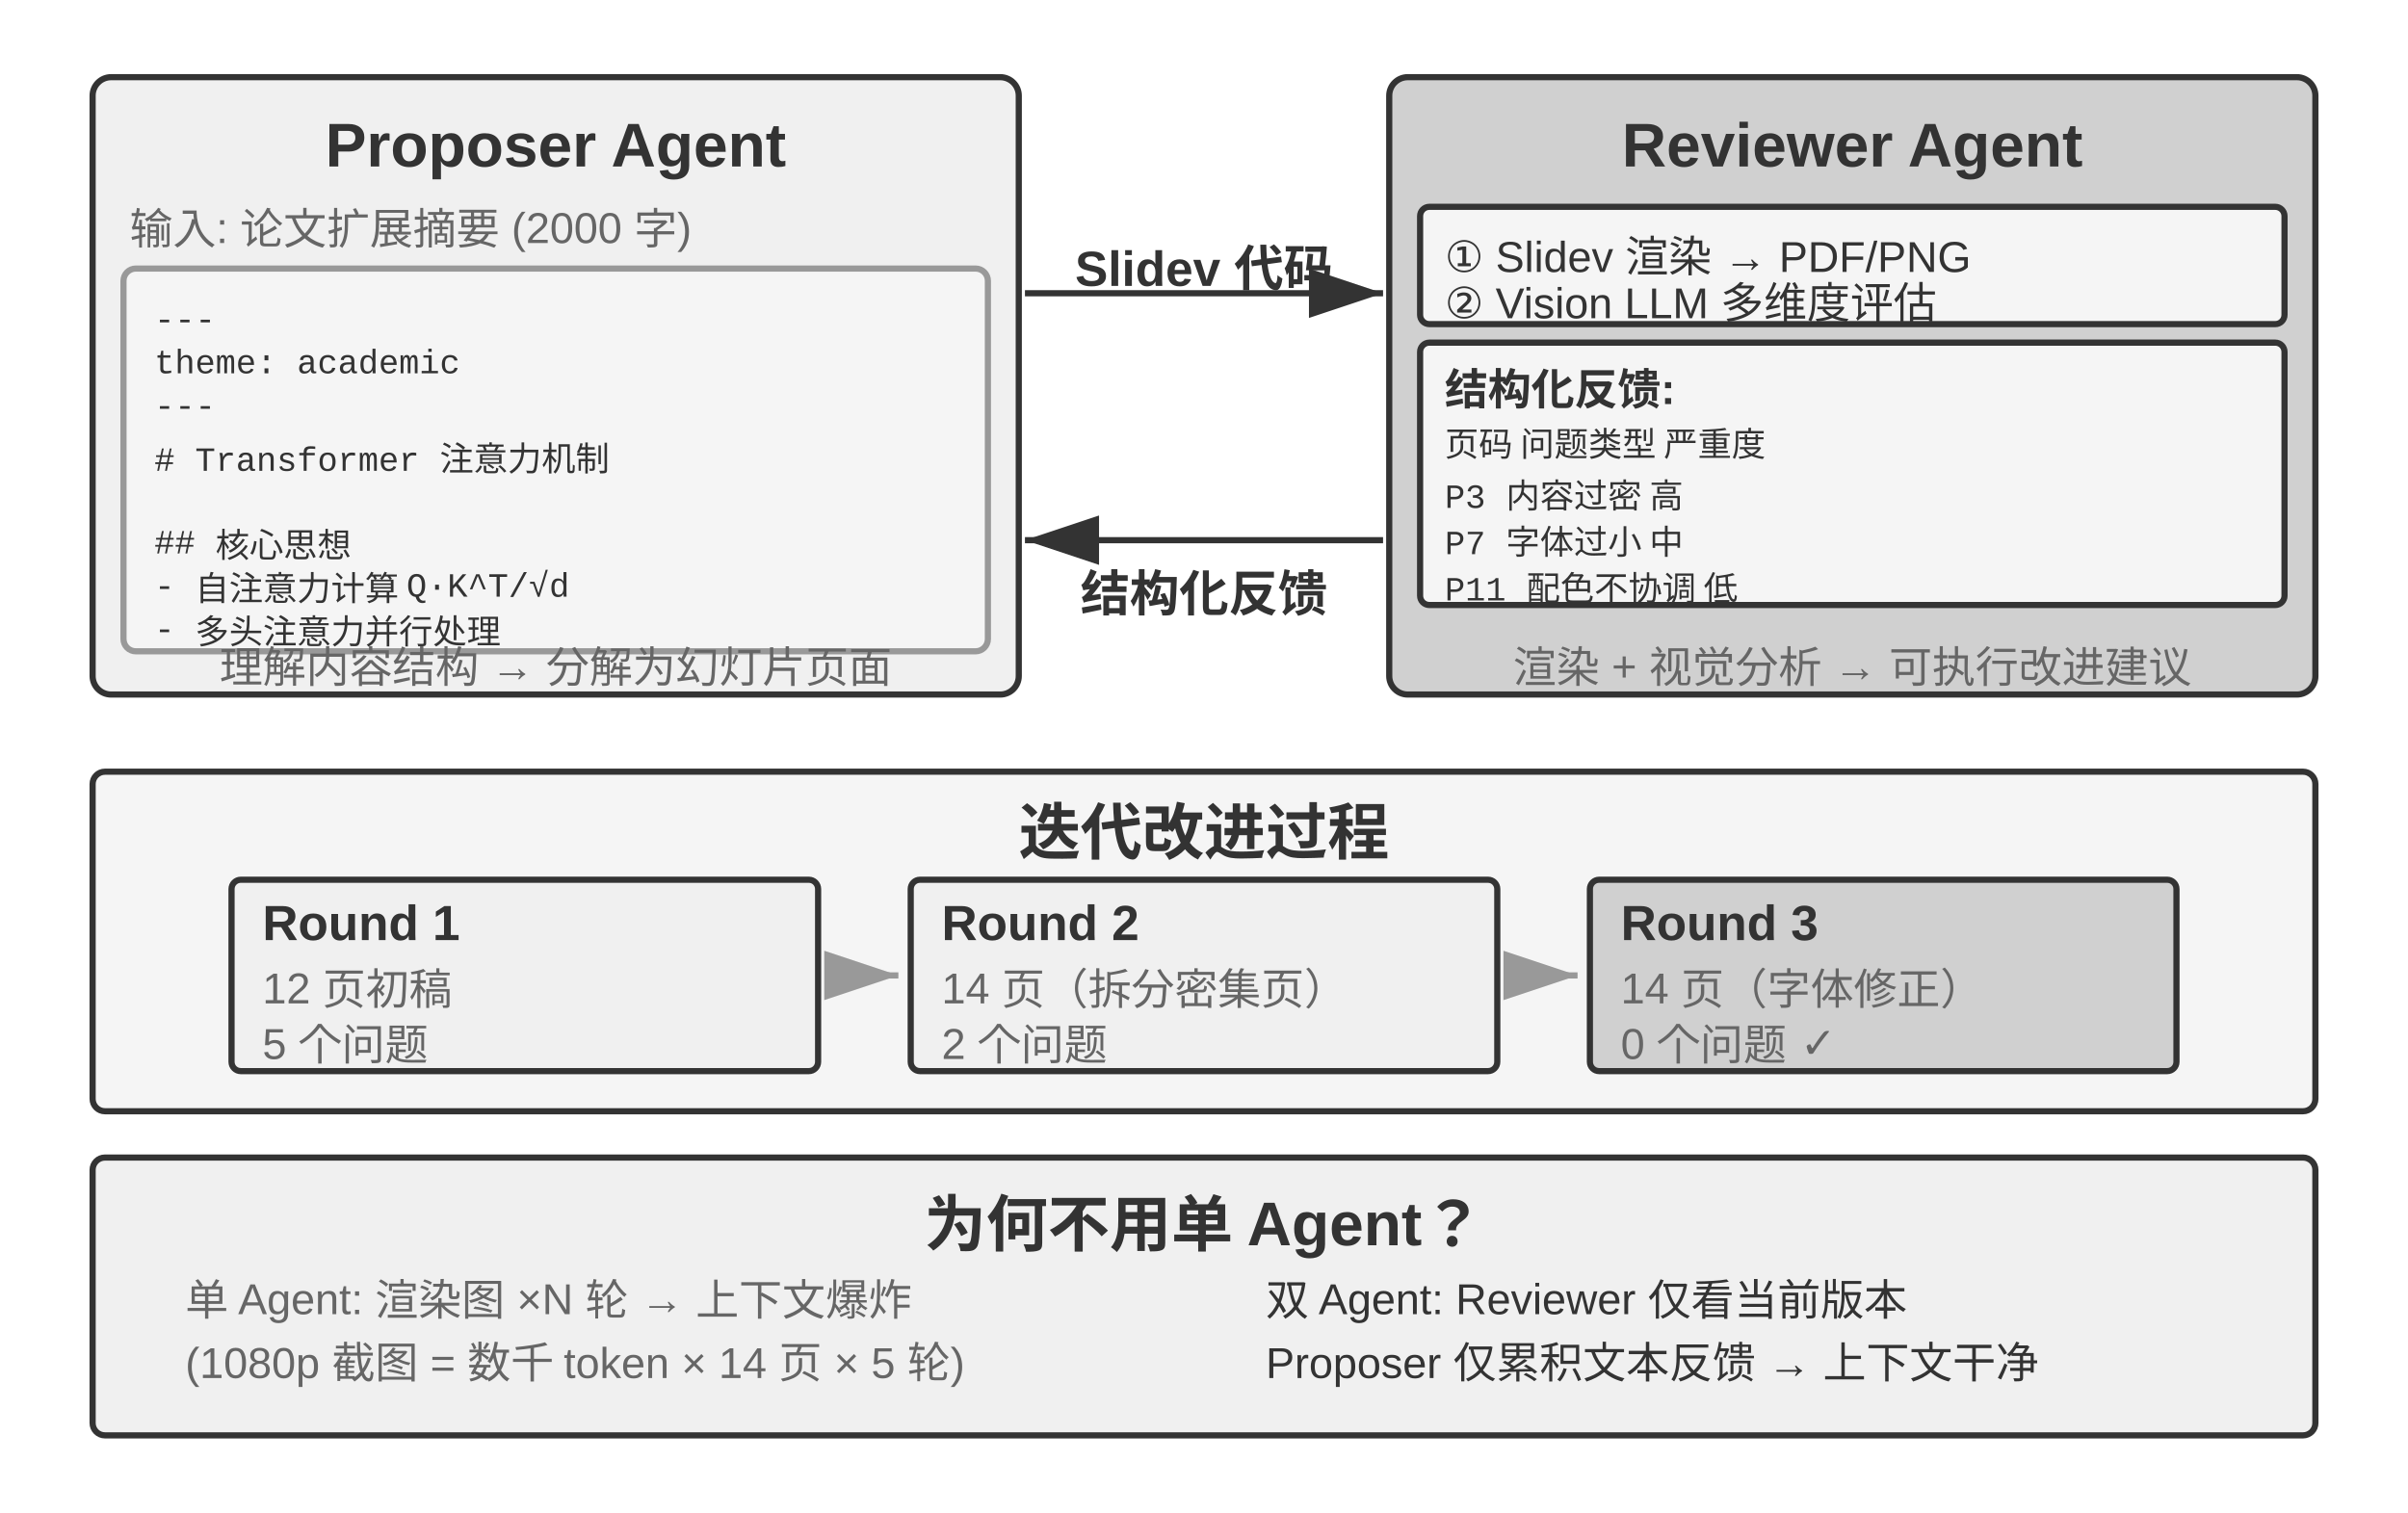
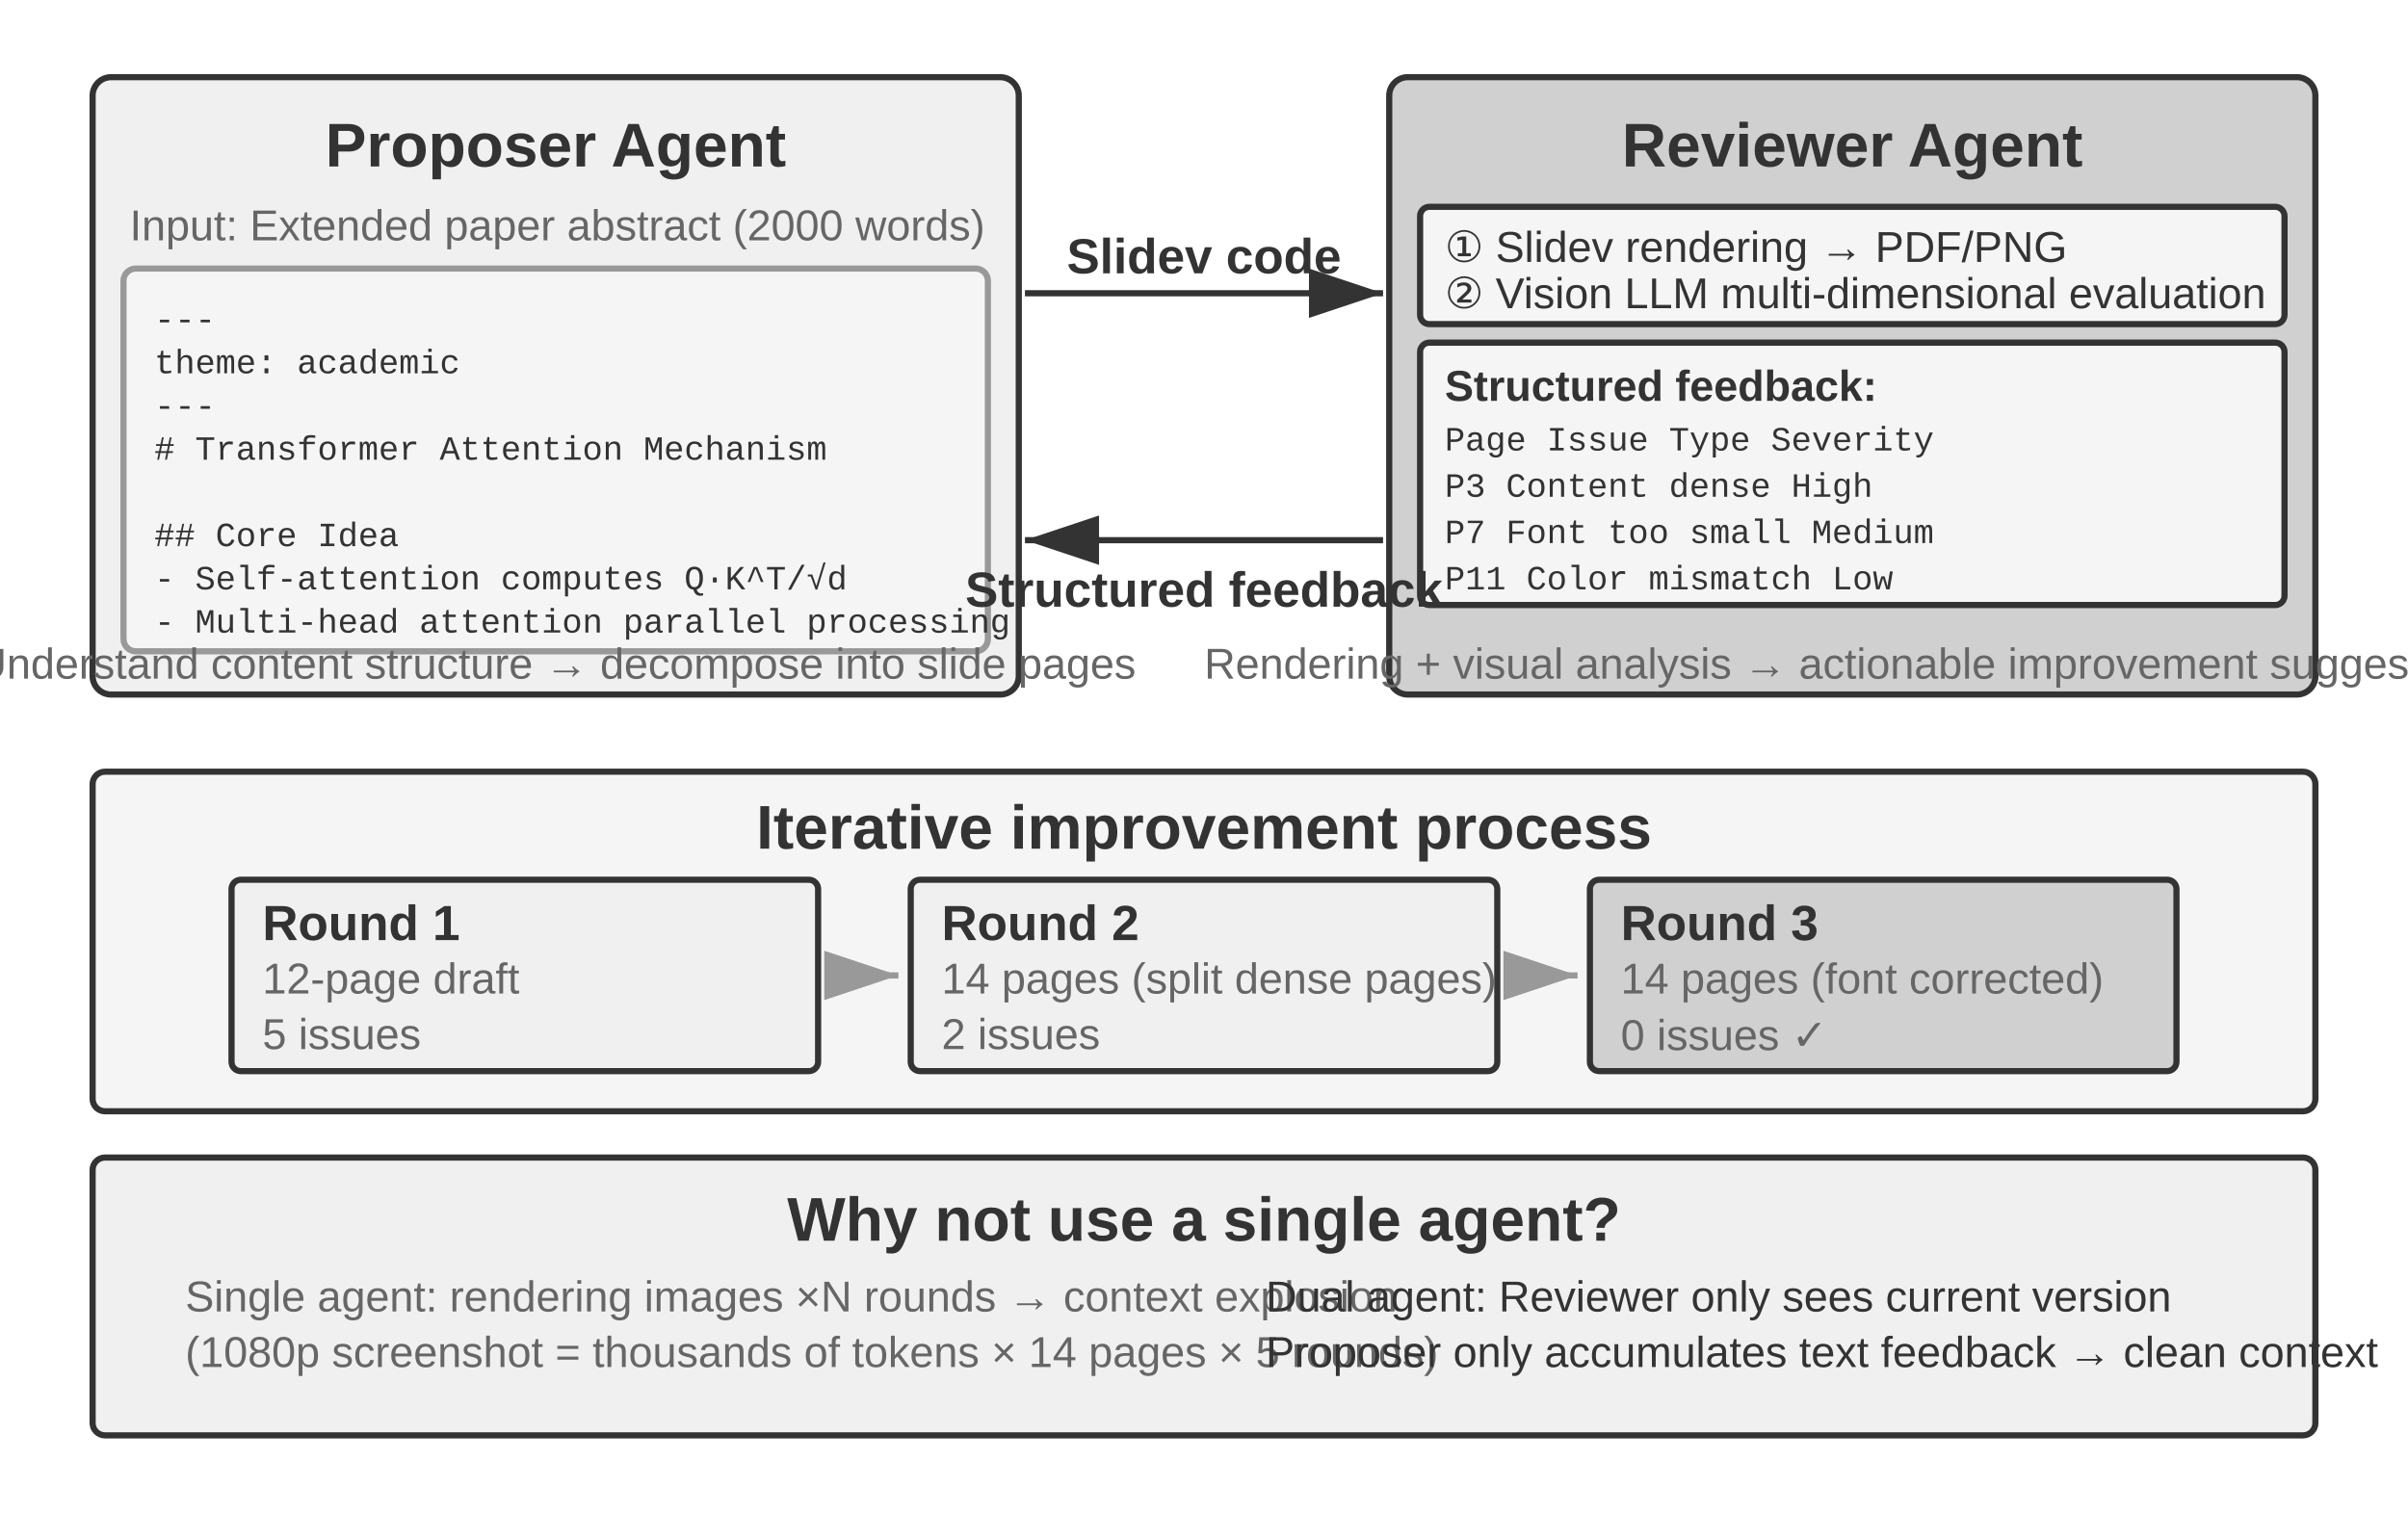
<svg xmlns="http://www.w3.org/2000/svg" viewBox="0 40 780 490" width="780" height="490" style="background:#ffffff">
  <defs>
    <marker id="ah" markerWidth="12" markerHeight="8" refX="12" refY="4" orient="auto">
      <polygon points="0 0, 12 4, 0 8" fill="#333333" />
    </marker>
    <marker id="ah-light" markerWidth="12" markerHeight="8" refX="12" refY="4" orient="auto">
      <polygon points="0 0, 12 4, 0 8" fill="#999999" />
    </marker>
  </defs>
  <rect x="30" y="65" width="300" height="200" rx="6" fill="#f0f0f0" stroke="#333333" stroke-width="2" />
  <text x="180" y="87" font-family="Arial, 'Helvetica Neue', Helvetica, 'PingFang SC', 'Microsoft YaHei', sans-serif" font-size="20" fill="#333333" text-anchor="middle" dominant-baseline="central" font-weight="bold">Proposer Agent</text>
-   <text x="42" y="113" font-family="Arial, 'Helvetica Neue', Helvetica, 'PingFang SC', 'Microsoft YaHei', sans-serif" font-size="14" fill="#666666" text-anchor="start" dominant-baseline="central" font-weight="normal">输入: 论文扩展摘要 (2000 字)</text>
+   <text x="42" y="113" font-family="Arial, 'Helvetica Neue', Helvetica, 'PingFang SC', 'Microsoft YaHei', sans-serif" font-size="14" fill="#666666" text-anchor="start" dominant-baseline="central" font-weight="normal">Input: Extended paper abstract (2000 words)</text>
  <rect x="40" y="127" width="280" height="124" rx="4" fill="#f5f5f5" stroke="#999999" stroke-width="2" />
  <text x="50" y="144.0" font-family="'Courier New', Courier, monospace" font-size="11" fill="#333333" text-anchor="start" dominant-baseline="central">---</text>
  <text x="50" y="158.0" font-family="'Courier New', Courier, monospace" font-size="11" fill="#333333" text-anchor="start" dominant-baseline="central">theme: academic</text>
  <text x="50" y="172.0" font-family="'Courier New', Courier, monospace" font-size="11" fill="#333333" text-anchor="start" dominant-baseline="central">---</text>
-   <text x="50" y="186.0" font-family="'Courier New', Courier, monospace" font-size="11" fill="#333333" text-anchor="start" dominant-baseline="central"># Transformer 注意力机制</text>
+   <text x="50" y="186.0" font-family="'Courier New', Courier, monospace" font-size="11" fill="#333333" text-anchor="start" dominant-baseline="central"># Transformer Attention Mechanism</text>
  <text x="50" y="200.0" font-family="'Courier New', Courier, monospace" font-size="11" fill="#333333" text-anchor="start" dominant-baseline="central" />
-   <text x="50" y="214.0" font-family="'Courier New', Courier, monospace" font-size="11" fill="#333333" text-anchor="start" dominant-baseline="central">## 核心思想</text>
-   <text x="50" y="228.0" font-family="'Courier New', Courier, monospace" font-size="11" fill="#333333" text-anchor="start" dominant-baseline="central">- 自注意力计算 Q·K^T/√d</text>
-   <text x="50" y="242.0" font-family="'Courier New', Courier, monospace" font-size="11" fill="#333333" text-anchor="start" dominant-baseline="central">- 多头注意力并行处理</text>
-   <text x="180" y="255" font-family="Arial, 'Helvetica Neue', Helvetica, 'PingFang SC', 'Microsoft YaHei', sans-serif" font-size="14" fill="#666666" text-anchor="middle" dominant-baseline="central" font-weight="normal">理解内容结构 → 分解为幻灯片页面</text>
+   <text x="50" y="214.0" font-family="'Courier New', Courier, monospace" font-size="11" fill="#333333" text-anchor="start" dominant-baseline="central">## Core Idea</text>
+   <text x="50" y="228.0" font-family="'Courier New', Courier, monospace" font-size="11" fill="#333333" text-anchor="start" dominant-baseline="central">- Self-attention computes Q·K^T/√d</text>
+   <text x="50" y="242.0" font-family="'Courier New', Courier, monospace" font-size="11" fill="#333333" text-anchor="start" dominant-baseline="central">- Multi-head attention parallel processing</text>
+   <text x="180" y="255" font-family="Arial, 'Helvetica Neue', Helvetica, 'PingFang SC', 'Microsoft YaHei', sans-serif" font-size="14" fill="#666666" text-anchor="middle" dominant-baseline="central" font-weight="normal">Understand content structure → decompose into slide pages</text>
  <rect x="450" y="65" width="300" height="200" rx="6" fill="#d0d0d0" stroke="#333333" stroke-width="2" />
  <text x="600" y="87" font-family="Arial, 'Helvetica Neue', Helvetica, 'PingFang SC', 'Microsoft YaHei', sans-serif" font-size="20" fill="#333333" text-anchor="middle" dominant-baseline="central" font-weight="bold">Reviewer Agent</text>
  <rect x="460" y="107" width="280" height="38" rx="3" fill="#f5f5f5" stroke="#333333" stroke-width="2" />
-   <text x="468" y="120" font-family="Arial, 'Helvetica Neue', Helvetica, 'PingFang SC', 'Microsoft YaHei', sans-serif" font-size="14" fill="#333333" text-anchor="start" dominant-baseline="central" font-weight="normal">① Slidev 渲染 → PDF/PNG</text>
-   <text x="468" y="135" font-family="Arial, 'Helvetica Neue', Helvetica, 'PingFang SC', 'Microsoft YaHei', sans-serif" font-size="14" fill="#333333" text-anchor="start" dominant-baseline="central" font-weight="normal">② Vision LLM 多维度评估</text>
+   <text x="468" y="120" font-family="Arial, 'Helvetica Neue', Helvetica, 'PingFang SC', 'Microsoft YaHei', sans-serif" font-size="14" fill="#333333" text-anchor="start" dominant-baseline="central" font-weight="normal">① Slidev rendering → PDF/PNG</text>
+   <text x="468" y="135" font-family="Arial, 'Helvetica Neue', Helvetica, 'PingFang SC', 'Microsoft YaHei', sans-serif" font-size="14" fill="#333333" text-anchor="start" dominant-baseline="central" font-weight="normal">② Vision LLM multi-dimensional evaluation</text>
  <rect x="460" y="151" width="280" height="85" rx="3" fill="#f5f5f5" stroke="#333333" stroke-width="2" />
-   <text x="468" y="165" font-family="Arial, 'Helvetica Neue', Helvetica, 'PingFang SC', 'Microsoft YaHei', sans-serif" font-size="14" fill="#333333" text-anchor="start" dominant-baseline="central" font-weight="bold">结构化反馈:</text>
-   <text x="468" y="183" font-family="'Courier New', Courier, monospace" font-size="11" fill="#333333" text-anchor="start" dominant-baseline="central">页码  问题类型    严重度</text>
-   <text x="468" y="198" font-family="'Courier New', Courier, monospace" font-size="11" fill="#333333" text-anchor="start" dominant-baseline="central">P3   内容过密    高</text>
-   <text x="468" y="213" font-family="'Courier New', Courier, monospace" font-size="11" fill="#333333" text-anchor="start" dominant-baseline="central">P7   字体过小    中</text>
-   <text x="468" y="228" font-family="'Courier New', Courier, monospace" font-size="11" fill="#333333" text-anchor="start" dominant-baseline="central">P11  配色不协调  低</text>
-   <text x="600" y="255" font-family="Arial, 'Helvetica Neue', Helvetica, 'PingFang SC', 'Microsoft YaHei', sans-serif" font-size="14" fill="#666666" text-anchor="middle" dominant-baseline="central" font-weight="normal">渲染 + 视觉分析 → 可执行改进建议</text>
+   <text x="468" y="165" font-family="Arial, 'Helvetica Neue', Helvetica, 'PingFang SC', 'Microsoft YaHei', sans-serif" font-size="14" fill="#333333" text-anchor="start" dominant-baseline="central" font-weight="bold">Structured feedback:</text>
+   <text x="468" y="183" font-family="'Courier New', Courier, monospace" font-size="11" fill="#333333" text-anchor="start" dominant-baseline="central">Page   Issue Type    Severity</text>
+   <text x="468" y="198" font-family="'Courier New', Courier, monospace" font-size="11" fill="#333333" text-anchor="start" dominant-baseline="central">P3    Content dense  High</text>
+   <text x="468" y="213" font-family="'Courier New', Courier, monospace" font-size="11" fill="#333333" text-anchor="start" dominant-baseline="central">P7    Font too small Medium</text>
+   <text x="468" y="228" font-family="'Courier New', Courier, monospace" font-size="11" fill="#333333" text-anchor="start" dominant-baseline="central">P11   Color mismatch Low</text>
+   <text x="600" y="255" font-family="Arial, 'Helvetica Neue', Helvetica, 'PingFang SC', 'Microsoft YaHei', sans-serif" font-size="14" fill="#666666" text-anchor="middle" dominant-baseline="central" font-weight="normal">Rendering + visual analysis → actionable improvement suggestions</text>
  <line x1="332" y1="135" x2="448" y2="135" stroke="#333333" stroke-width="2" marker-end="url(#ah)" />
-   <text x="390.0" y="123" font-family="Arial, 'Helvetica Neue', Helvetica, 'PingFang SC', 'Microsoft YaHei', sans-serif" font-size="16" fill="#333333" text-anchor="middle" dominant-baseline="central" font-weight="bold">Slidev 代码</text>
+   <text x="390.0" y="123" font-family="Arial, 'Helvetica Neue', Helvetica, 'PingFang SC', 'Microsoft YaHei', sans-serif" font-size="16" fill="#333333" text-anchor="middle" dominant-baseline="central" font-weight="bold">Slidev code</text>
  <line x1="448" y1="215" x2="332" y2="215" stroke="#333333" stroke-width="2" marker-end="url(#ah)" />
-   <text x="390.0" y="231" font-family="Arial, 'Helvetica Neue', Helvetica, 'PingFang SC', 'Microsoft YaHei', sans-serif" font-size="16" fill="#333333" text-anchor="middle" dominant-baseline="central" font-weight="bold">结构化反馈</text>
+   <text x="390.0" y="231" font-family="Arial, 'Helvetica Neue', Helvetica, 'PingFang SC', 'Microsoft YaHei', sans-serif" font-size="16" fill="#333333" text-anchor="middle" dominant-baseline="central" font-weight="bold">Structured feedback</text>
  <rect x="30" y="290" width="720" height="110" rx="4" fill="#f5f5f5" stroke="#333333" stroke-width="2" />
-   <text x="390" y="308" font-family="Arial, 'Helvetica Neue', Helvetica, 'PingFang SC', 'Microsoft YaHei', sans-serif" font-size="20" fill="#333333" text-anchor="middle" dominant-baseline="central" font-weight="bold">迭代改进过程</text>
+   <text x="390" y="308" font-family="Arial, 'Helvetica Neue', Helvetica, 'PingFang SC', 'Microsoft YaHei', sans-serif" font-size="20" fill="#333333" text-anchor="middle" dominant-baseline="central" font-weight="bold">Iterative improvement process</text>
  <rect x="75" y="325" width="190" height="62" rx="3" fill="#f0f0f0" stroke="#333333" stroke-width="2" />
  <text x="85" y="339" font-family="Arial, 'Helvetica Neue', Helvetica, 'PingFang SC', 'Microsoft YaHei', sans-serif" font-size="16" fill="#333333" text-anchor="start" dominant-baseline="central" font-weight="bold">Round 1</text>
-   <text x="85" y="357" font-family="Arial, 'Helvetica Neue', Helvetica, 'PingFang SC', 'Microsoft YaHei', sans-serif" font-size="14" fill="#666666" text-anchor="start" dominant-baseline="central" font-weight="normal">12 页初稿</text>
-   <text x="85" y="375" font-family="Arial, 'Helvetica Neue', Helvetica, 'PingFang SC', 'Microsoft YaHei', sans-serif" font-size="14" fill="#666666" text-anchor="start" dominant-baseline="central" font-weight="normal">5 个问题</text>
+   <text x="85" y="357" font-family="Arial, 'Helvetica Neue', Helvetica, 'PingFang SC', 'Microsoft YaHei', sans-serif" font-size="14" fill="#666666" text-anchor="start" dominant-baseline="central" font-weight="normal">12-page draft</text>
+   <text x="85" y="375" font-family="Arial, 'Helvetica Neue', Helvetica, 'PingFang SC', 'Microsoft YaHei', sans-serif" font-size="14" fill="#666666" text-anchor="start" dominant-baseline="central" font-weight="normal">5 issues</text>
  <line x1="269" y1="356" x2="291" y2="356" stroke="#999999" stroke-width="2" marker-end="url(#ah-light)" />
  <rect x="295" y="325" width="190" height="62" rx="3" fill="#f0f0f0" stroke="#333333" stroke-width="2" />
  <text x="305" y="339" font-family="Arial, 'Helvetica Neue', Helvetica, 'PingFang SC', 'Microsoft YaHei', sans-serif" font-size="16" fill="#333333" text-anchor="start" dominant-baseline="central" font-weight="bold">Round 2</text>
-   <text x="305" y="357" font-family="Arial, 'Helvetica Neue', Helvetica, 'PingFang SC', 'Microsoft YaHei', sans-serif" font-size="14" fill="#666666" text-anchor="start" dominant-baseline="central" font-weight="normal">14 页（拆分密集页）</text>
-   <text x="305" y="375" font-family="Arial, 'Helvetica Neue', Helvetica, 'PingFang SC', 'Microsoft YaHei', sans-serif" font-size="14" fill="#666666" text-anchor="start" dominant-baseline="central" font-weight="normal">2 个问题</text>
+   <text x="305" y="357" font-family="Arial, 'Helvetica Neue', Helvetica, 'PingFang SC', 'Microsoft YaHei', sans-serif" font-size="14" fill="#666666" text-anchor="start" dominant-baseline="central" font-weight="normal">14 pages (split dense pages)</text>
+   <text x="305" y="375" font-family="Arial, 'Helvetica Neue', Helvetica, 'PingFang SC', 'Microsoft YaHei', sans-serif" font-size="14" fill="#666666" text-anchor="start" dominant-baseline="central" font-weight="normal">2 issues</text>
  <line x1="489" y1="356" x2="511" y2="356" stroke="#999999" stroke-width="2" marker-end="url(#ah-light)" />
  <rect x="515" y="325" width="190" height="62" rx="3" fill="#d0d0d0" stroke="#333333" stroke-width="2" />
  <text x="525" y="339" font-family="Arial, 'Helvetica Neue', Helvetica, 'PingFang SC', 'Microsoft YaHei', sans-serif" font-size="16" fill="#333333" text-anchor="start" dominant-baseline="central" font-weight="bold">Round 3</text>
-   <text x="525" y="357" font-family="Arial, 'Helvetica Neue', Helvetica, 'PingFang SC', 'Microsoft YaHei', sans-serif" font-size="14" fill="#666666" text-anchor="start" dominant-baseline="central" font-weight="normal">14 页（字体修正）</text>
-   <text x="525" y="375" font-family="Arial, 'Helvetica Neue', Helvetica, 'PingFang SC', 'Microsoft YaHei', sans-serif" font-size="14" fill="#666666" text-anchor="start" dominant-baseline="central" font-weight="normal">0 个问题 ✓</text>
+   <text x="525" y="357" font-family="Arial, 'Helvetica Neue', Helvetica, 'PingFang SC', 'Microsoft YaHei', sans-serif" font-size="14" fill="#666666" text-anchor="start" dominant-baseline="central" font-weight="normal">14 pages (font corrected)</text>
+   <text x="525" y="375" font-family="Arial, 'Helvetica Neue', Helvetica, 'PingFang SC', 'Microsoft YaHei', sans-serif" font-size="14" fill="#666666" text-anchor="start" dominant-baseline="central" font-weight="normal">0 issues ✓</text>
  <rect x="30" y="415" width="720" height="90" rx="4" fill="#f0f0f0" stroke="#333333" stroke-width="2" />
-   <text x="390" y="435" font-family="Arial, 'Helvetica Neue', Helvetica, 'PingFang SC', 'Microsoft YaHei', sans-serif" font-size="20" fill="#333333" text-anchor="middle" dominant-baseline="central" font-weight="bold">为何不用单 Agent？</text>
-   <text x="60" y="460" font-family="Arial, 'Helvetica Neue', Helvetica, 'PingFang SC', 'Microsoft YaHei', sans-serif" font-size="14" fill="#666666" text-anchor="start" dominant-baseline="central" font-weight="normal">单 Agent: 渲染图 ×N 轮 → 上下文爆炸</text>
-   <text x="60" y="478" font-family="Arial, 'Helvetica Neue', Helvetica, 'PingFang SC', 'Microsoft YaHei', sans-serif" font-size="14" fill="#666666" text-anchor="start" dominant-baseline="central" font-weight="normal">(1080p 截图 = 数千 token × 14 页 × 5 轮)</text>
-   <text x="410" y="460" font-family="Arial, 'Helvetica Neue', Helvetica, 'PingFang SC', 'Microsoft YaHei', sans-serif" font-size="14" fill="#333333" text-anchor="start" dominant-baseline="central" font-weight="normal">双 Agent: Reviewer 仅看当前版本</text>
-   <text x="410" y="478" font-family="Arial, 'Helvetica Neue', Helvetica, 'PingFang SC', 'Microsoft YaHei', sans-serif" font-size="14" fill="#333333" text-anchor="start" dominant-baseline="central" font-weight="normal">Proposer 仅累积文本反馈 → 上下文干净</text>
+   <text x="390" y="435" font-family="Arial, 'Helvetica Neue', Helvetica, 'PingFang SC', 'Microsoft YaHei', sans-serif" font-size="20" fill="#333333" text-anchor="middle" dominant-baseline="central" font-weight="bold">Why not use a single agent?</text>
+   <text x="60" y="460" font-family="Arial, 'Helvetica Neue', Helvetica, 'PingFang SC', 'Microsoft YaHei', sans-serif" font-size="14" fill="#666666" text-anchor="start" dominant-baseline="central" font-weight="normal">Single agent: rendering images ×N rounds → context explosion</text>
+   <text x="60" y="478" font-family="Arial, 'Helvetica Neue', Helvetica, 'PingFang SC', 'Microsoft YaHei', sans-serif" font-size="14" fill="#666666" text-anchor="start" dominant-baseline="central" font-weight="normal">(1080p screenshot = thousands of tokens × 14 pages × 5 rounds)</text>
+   <text x="410" y="460" font-family="Arial, 'Helvetica Neue', Helvetica, 'PingFang SC', 'Microsoft YaHei', sans-serif" font-size="14" fill="#333333" text-anchor="start" dominant-baseline="central" font-weight="normal">Dual agent: Reviewer only sees current version</text>
+   <text x="410" y="478" font-family="Arial, 'Helvetica Neue', Helvetica, 'PingFang SC', 'Microsoft YaHei', sans-serif" font-size="14" fill="#333333" text-anchor="start" dominant-baseline="central" font-weight="normal">Proposer only accumulates text feedback → clean context</text>
</svg>
